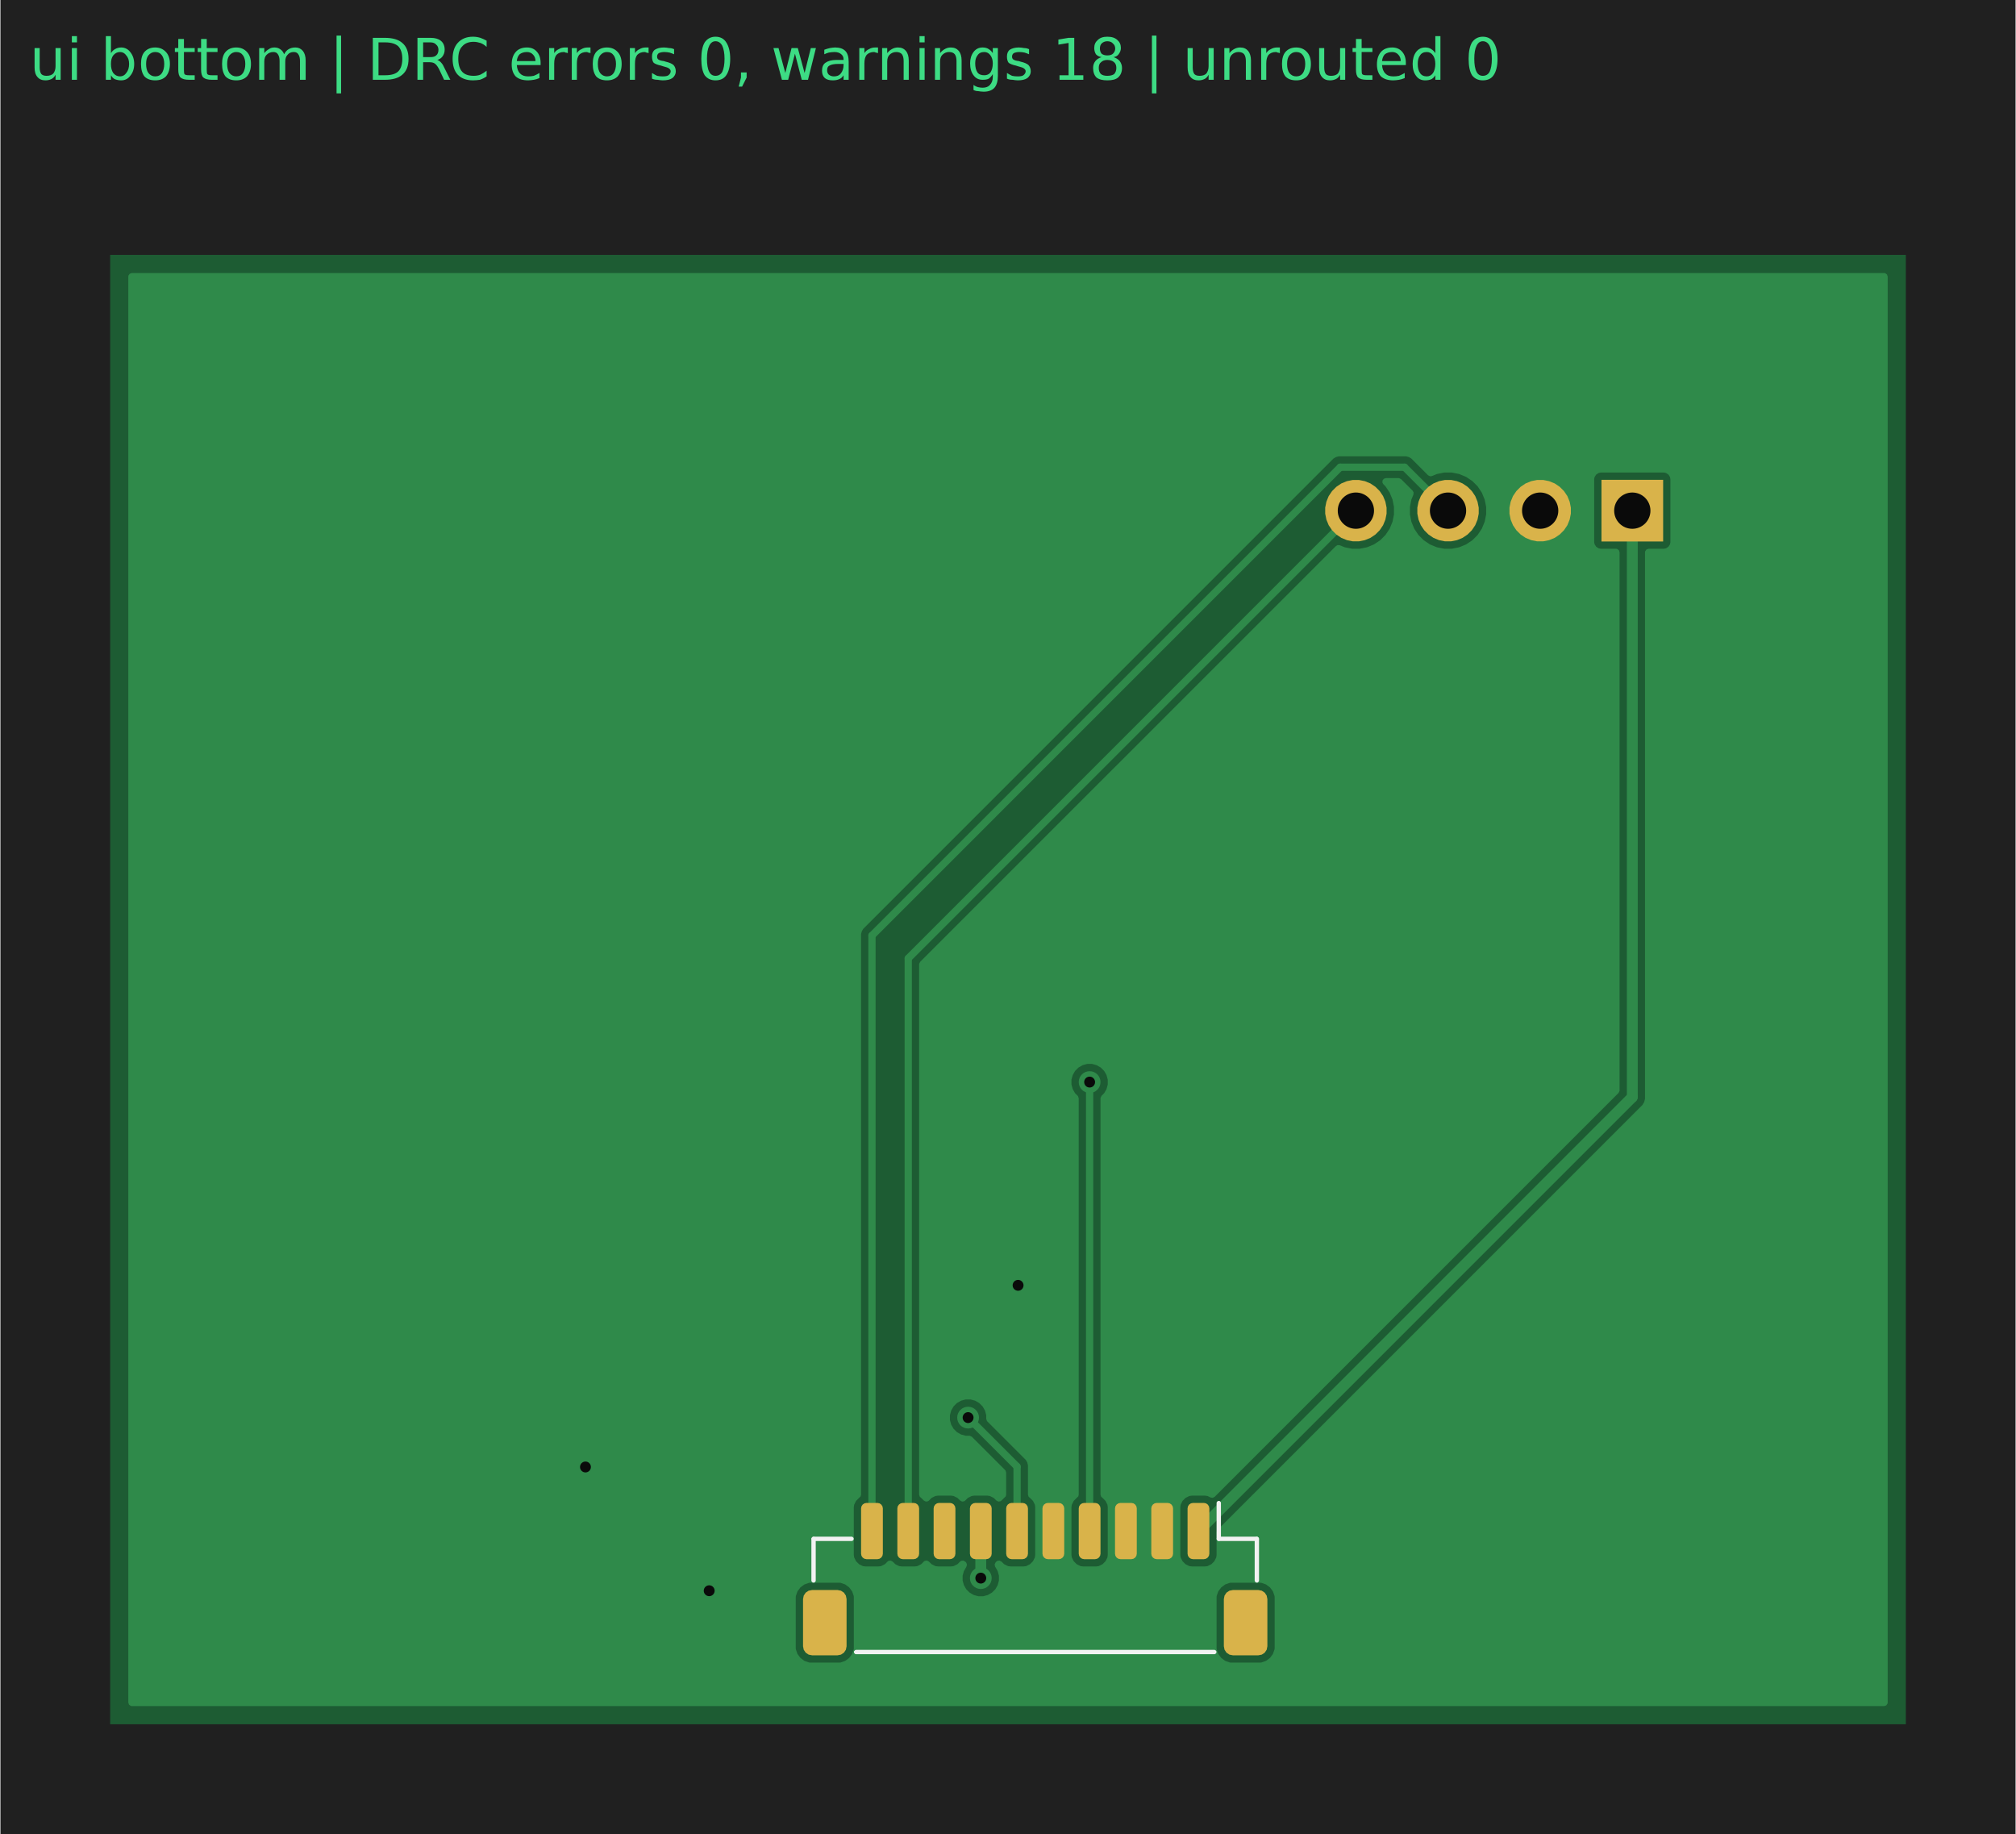
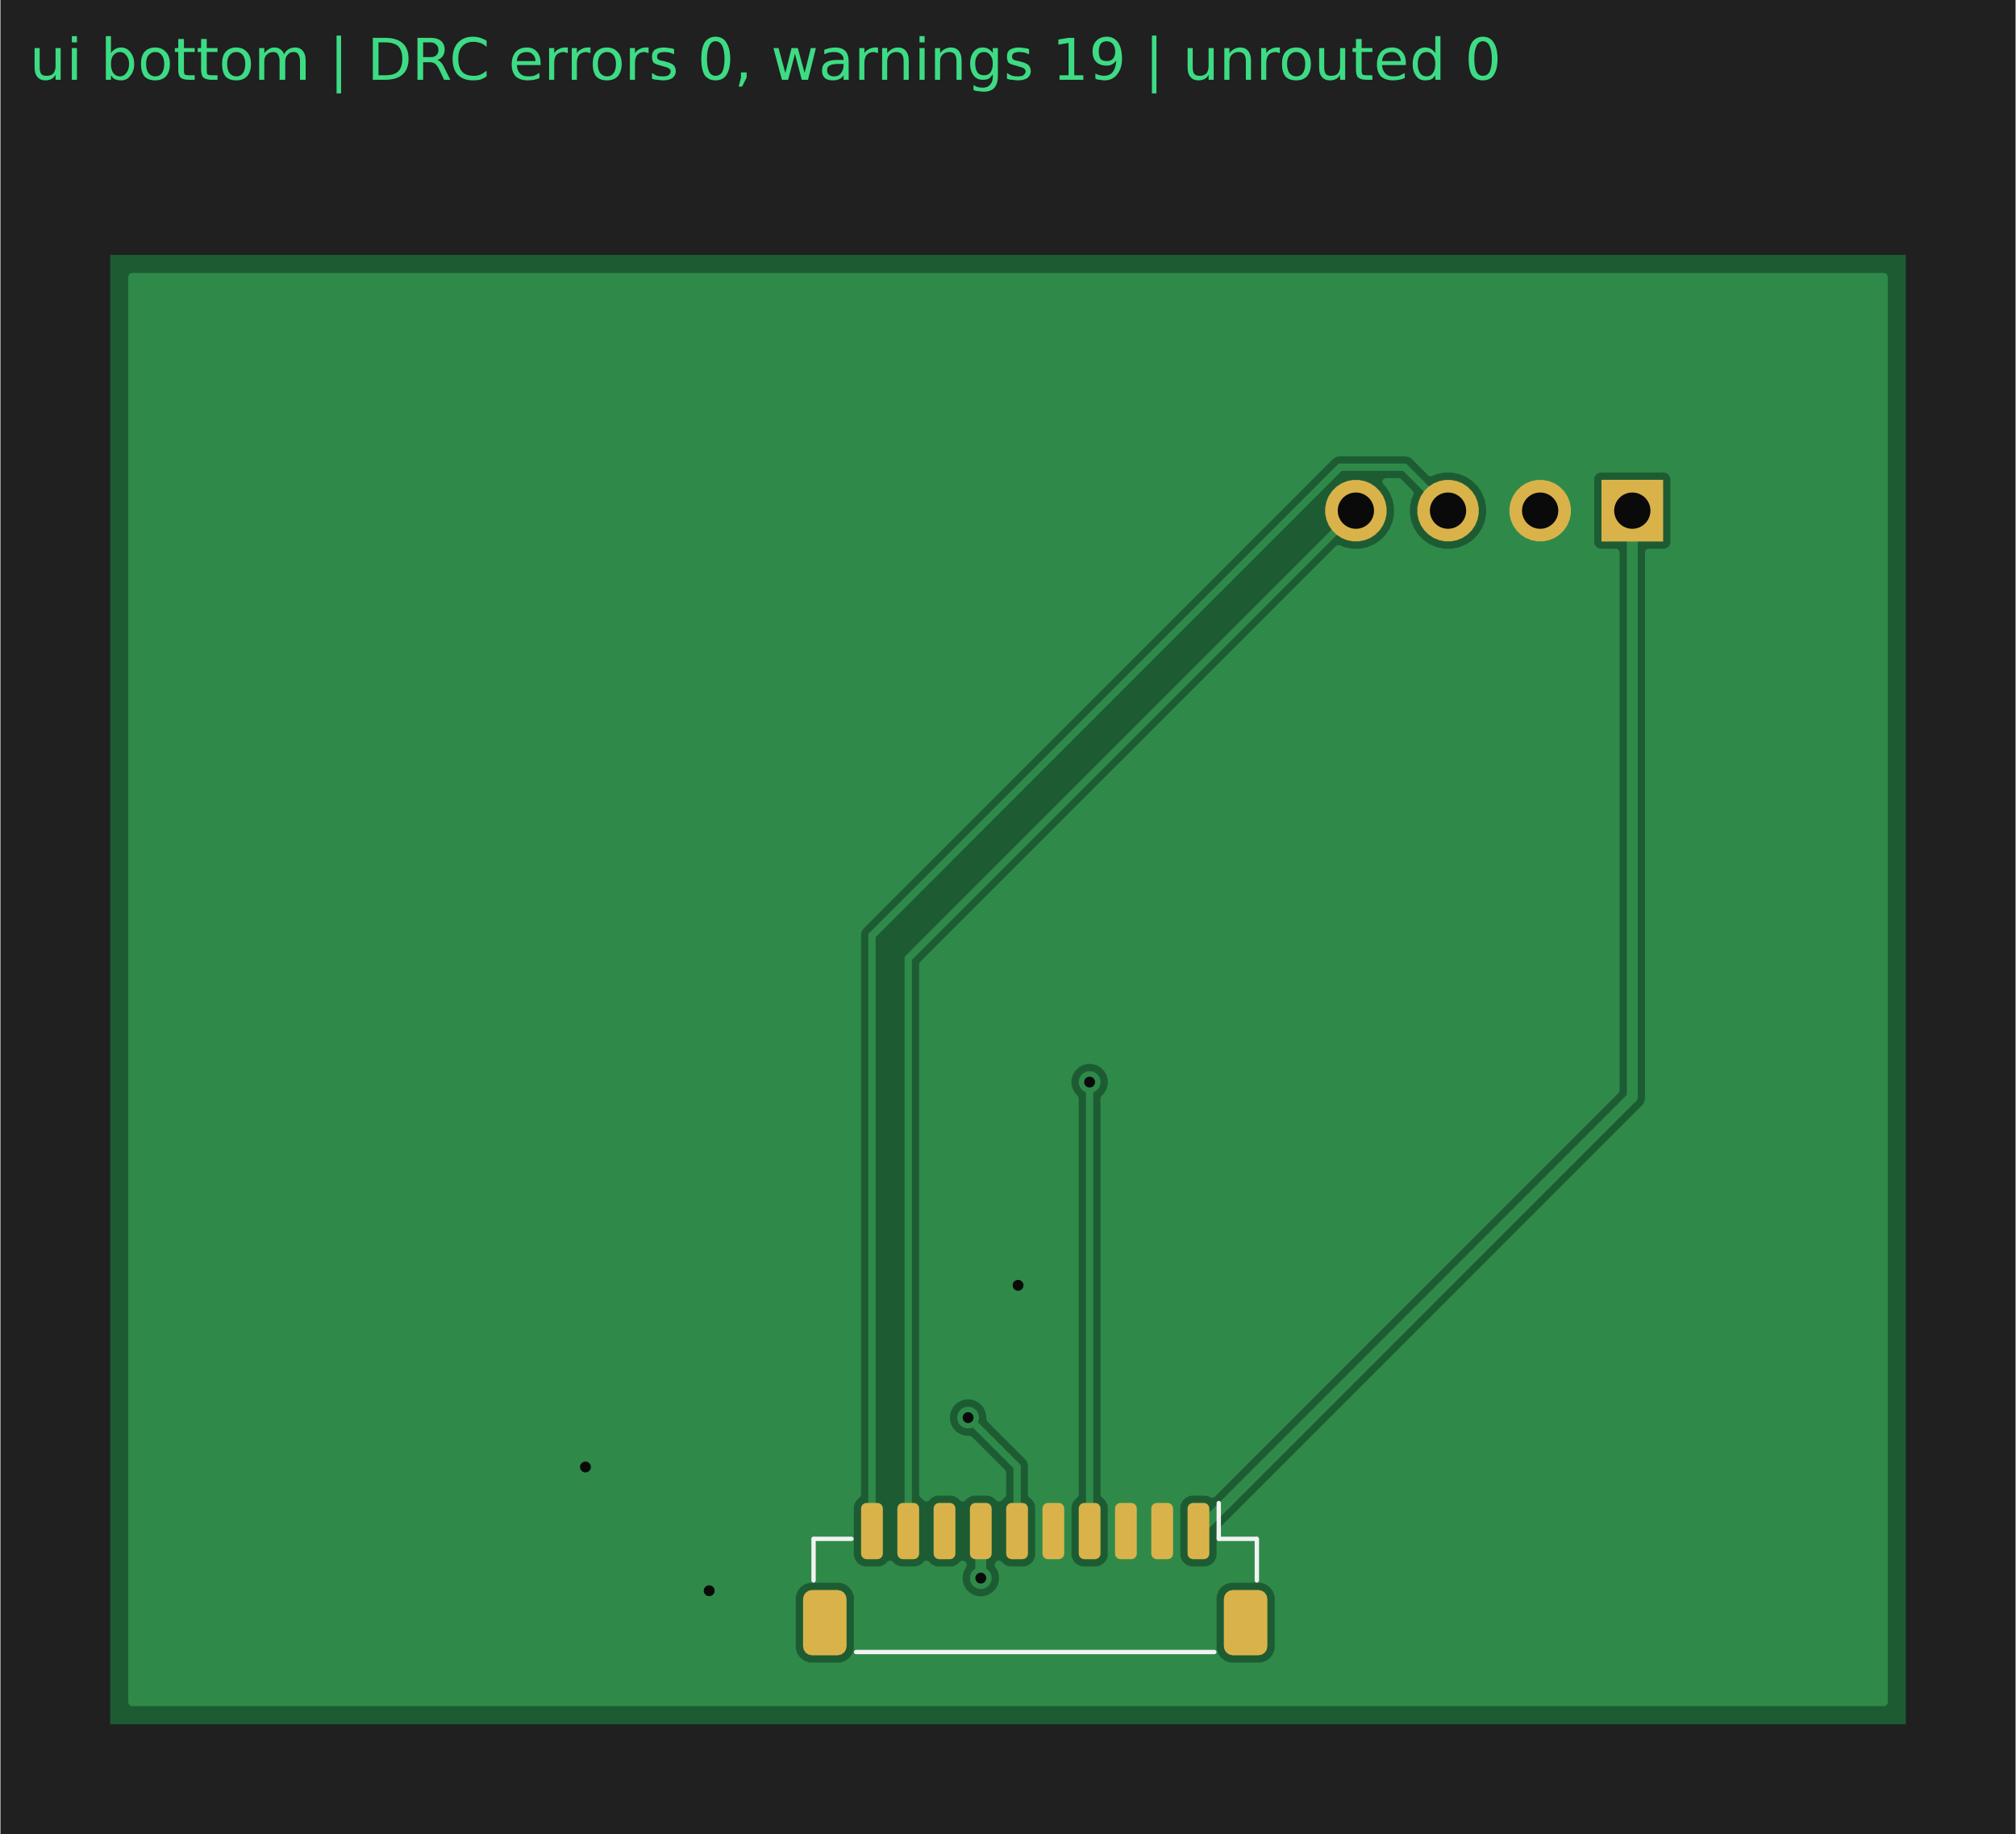
<svg xmlns="http://www.w3.org/2000/svg" width="125.0mm" height="113.7mm" viewBox="0 0 55.550 50.550">
  <rect width="100%" height="100%" fill="#202020" />
  <path d="M 3.025 47.525 L 52.525 47.525 L 52.525 7.025 L 3.025 7.025 Z" fill="#1d5c33" fill-opacity="1.00" fill-rule="evenodd" />
  <path d="M 3.566 7.544 L 3.530 7.593 L 3.525 7.624 L 3.525 46.926 L 3.544 46.984 L 3.593 47.020 L 3.624 47.025 L 51.926 47.025 L 51.984 47.006 L 52.020 46.957 L 52.025 46.926 L 52.025 44.021 L 35.126 44.021 L 35.126 45.429 L 35.123 45.460 L 35.123 45.460 L 35.078 45.588 L 34.997 45.697 L 34.997 45.697 L 34.888 45.778 L 34.760 45.823 L 34.760 45.823 L 34.729 45.825 L 34.729 45.825 L 33.921 45.825 L 33.890 45.823 L 33.890 45.823 L 33.890 45.823 L 33.890 45.823 L 33.762 45.778 L 33.653 45.697 L 33.653 45.697 L 33.653 45.697 L 33.572 45.588 L 33.527 45.460 L 33.525 45.429 L 33.525 45.429 L 33.525 44.021 L 33.525 44.021 L 23.525 44.021 L 23.525 45.429 L 23.523 45.460 L 23.523 45.460 L 23.478 45.588 L 23.397 45.697 L 23.397 45.697 L 23.288 45.778 L 23.160 45.823 L 23.160 45.823 L 23.129 45.825 L 23.129 45.825 L 22.321 45.825 L 22.290 45.823 L 22.290 45.823 L 22.290 45.823 L 22.290 45.823 L 22.162 45.778 L 22.053 45.697 L 22.053 45.697 L 22.053 45.697 L 21.972 45.588 L 21.927 45.460 L 21.925 45.429 L 21.924 45.429 L 21.924 44.021 L 21.925 44.021 L 21.927 43.990 L 21.927 43.990 L 21.972 43.862 L 22.053 43.753 L 22.162 43.672 L 22.290 43.627 L 22.321 43.625 L 22.321 43.624 L 22.321 43.624 L 23.129 43.624 L 23.129 43.624 L 23.129 43.625 L 23.160 43.627 L 23.288 43.672 L 23.288 43.672 L 23.288 43.672 L 23.397 43.753 L 23.397 43.753 L 23.397 43.753 L 23.397 43.753 L 23.478 43.862 L 23.523 43.990 L 23.523 43.990 L 23.525 44.021 L 33.525 44.021 L 33.527 43.990 L 33.527 43.990 L 33.572 43.862 L 33.653 43.753 L 33.762 43.672 L 33.890 43.627 L 33.921 43.625 L 33.921 43.624 L 33.921 43.624 L 34.729 43.624 L 34.729 43.624 L 34.729 43.625 L 34.760 43.627 L 34.888 43.672 L 34.888 43.672 L 34.888 43.672 L 34.997 43.753 L 34.997 43.753 L 34.997 43.753 L 34.997 43.753 L 35.078 43.862 L 35.123 43.990 L 35.123 43.990 L 35.126 44.021 L 52.025 44.021 L 52.025 13.205 L 46.035 13.205 L 46.035 14.945 L 46.035 14.945 L 46.024 15.003 L 46.024 15.003 L 45.980 15.070 L 45.980 15.070 L 45.913 15.114 L 45.913 15.114 L 45.855 15.125 L 45.855 15.125 L 45.855 15.125 L 45.434 15.125 L 45.376 15.144 L 45.340 15.194 L 45.335 15.224 L 45.335 30.286 L 45.312 30.375 L 45.265 30.455 L 33.554 42.166 L 33.527 42.221 L 33.525 42.236 L 33.525 42.858 L 33.516 42.926 L 33.464 43.031 L 33.381 43.114 L 33.276 43.166 L 33.242 43.171 L 33.208 43.175 L 33.208 43.175 L 32.842 43.175 L 32.842 43.175 L 32.801 43.170 L 32.774 43.166 L 32.669 43.114 L 32.669 43.114 L 32.586 43.031 L 32.534 42.926 L 32.525 42.858 L 32.525 41.542 L 32.534 41.474 L 32.586 41.369 L 32.669 41.286 L 32.774 41.234 L 32.842 41.224 L 33.208 41.224 L 33.276 41.234 L 33.360 41.275 L 33.420 41.284 L 33.473 41.256 L 44.606 30.124 L 44.633 30.069 L 44.634 30.054 L 44.634 29.759 L 30.525 29.759 L 30.525 29.759 L 30.525 29.891 L 30.491 30.018 L 30.426 30.132 L 30.426 30.132 L 30.426 30.132 L 30.425 30.132 L 30.354 30.203 L 30.327 30.258 L 30.325 30.273 L 30.325 41.197 L 30.344 41.255 L 30.375 41.281 L 30.375 41.281 L 30.380 41.285 L 30.381 41.286 L 30.381 41.286 L 30.464 41.369 L 30.464 41.369 L 30.516 41.474 L 30.516 41.474 L 30.525 41.542 L 30.525 41.542 L 30.525 42.858 L 30.516 42.926 L 30.464 43.031 L 30.381 43.114 L 30.276 43.166 L 30.242 43.171 L 30.208 43.175 L 30.208 43.175 L 29.842 43.175 L 29.842 43.175 L 29.801 43.170 L 29.774 43.166 L 29.669 43.114 L 29.669 43.114 L 29.586 43.031 L 29.534 42.926 L 29.524 42.858 L 29.524 41.542 L 29.534 41.474 L 29.586 41.369 L 29.669 41.286 L 29.669 41.286 L 29.669 41.285 L 29.675 41.281 L 29.675 41.280 L 29.713 41.243 L 29.724 41.197 L 29.724 30.273 L 29.706 30.215 L 29.696 30.203 L 29.624 30.132 L 29.624 30.132 L 29.624 30.132 L 29.559 30.018 L 29.559 30.018 L 29.559 30.018 L 29.524 29.891 L 29.524 29.759 L 29.559 29.632 L 29.624 29.518 L 29.718 29.424 L 29.832 29.359 L 29.832 29.359 L 29.832 29.359 L 29.959 29.324 L 30.091 29.324 L 30.218 29.359 L 30.218 29.359 L 30.218 29.359 L 30.332 29.424 L 30.332 29.424 L 30.332 29.424 L 30.425 29.518 L 30.426 29.518 L 30.426 29.518 L 30.491 29.632 L 30.491 29.632 L 30.525 29.759 L 44.634 29.759 L 44.634 15.224 L 44.616 15.166 L 44.566 15.130 L 44.535 15.125 L 44.115 15.125 L 44.115 15.125 L 44.115 15.125 L 44.057 15.114 L 44.057 15.114 L 44.057 15.114 L 44.057 15.114 L 43.990 15.070 L 43.990 15.070 L 43.946 15.003 L 43.934 14.945 L 43.934 13.972 L 40.956 13.972 L 40.956 14.178 L 40.915 14.381 L 40.836 14.573 L 40.721 14.745 L 40.575 14.891 L 40.403 15.006 L 40.211 15.085 L 40.008 15.125 L 40.008 15.125 L 39.802 15.125 L 39.599 15.085 L 39.407 15.006 L 39.235 14.891 L 39.235 14.891 L 39.089 14.745 L 38.974 14.573 L 38.895 14.381 L 38.855 14.178 L 38.855 13.972 L 38.895 13.769 L 38.951 13.633 L 38.956 13.572 L 38.930 13.525 L 38.612 13.207 L 38.557 13.179 L 38.542 13.178 L 38.193 13.178 L 38.134 13.197 L 38.098 13.246 L 38.098 13.307 L 38.123 13.347 L 38.181 13.405 L 38.181 13.405 L 38.296 13.577 L 38.375 13.769 L 38.415 13.972 L 38.415 14.178 L 38.375 14.381 L 38.296 14.573 L 38.181 14.745 L 38.035 14.891 L 37.863 15.006 L 37.671 15.085 L 37.468 15.125 L 37.468 15.125 L 37.262 15.125 L 37.059 15.085 L 36.974 15.050 L 36.923 15.029 L 36.862 15.024 L 36.815 15.050 L 25.354 26.510 L 25.327 26.565 L 25.325 26.580 L 25.325 41.197 L 25.344 41.255 L 25.375 41.281 L 25.375 41.281 L 25.380 41.285 L 25.381 41.286 L 25.381 41.286 L 25.455 41.359 L 25.510 41.387 L 25.570 41.378 L 25.595 41.359 L 25.669 41.286 L 25.774 41.234 L 25.842 41.224 L 26.208 41.224 L 26.276 41.234 L 26.276 41.234 L 26.276 41.234 L 26.318 41.255 L 26.381 41.286 L 26.455 41.359 L 26.510 41.387 L 26.570 41.378 L 26.595 41.359 L 26.669 41.286 L 26.774 41.234 L 26.842 41.224 L 27.208 41.224 L 27.276 41.234 L 27.276 41.234 L 27.276 41.234 L 27.318 41.255 L 27.381 41.286 L 27.455 41.359 L 27.510 41.387 L 27.570 41.378 L 27.595 41.359 L 27.669 41.286 L 27.669 41.286 L 27.669 41.285 L 27.675 41.281 L 27.675 41.280 L 27.713 41.243 L 27.724 41.197 L 27.724 40.589 L 27.706 40.530 L 27.696 40.519 L 26.779 39.602 L 26.725 39.575 L 26.709 39.573 L 26.609 39.573 L 26.609 39.573 L 26.482 39.539 L 26.482 39.539 L 26.367 39.473 L 26.367 39.473 L 26.367 39.473 L 26.274 39.380 L 26.274 39.380 L 26.274 39.380 L 26.208 39.266 L 26.208 39.266 L 26.208 39.266 L 26.174 39.139 L 26.174 39.007 L 26.208 38.880 L 26.274 38.765 L 26.367 38.672 L 26.482 38.606 L 26.482 38.606 L 26.482 38.606 L 26.609 38.572 L 26.741 38.572 L 26.868 38.606 L 26.868 38.606 L 26.868 38.606 L 26.982 38.672 L 26.982 38.672 L 26.982 38.672 L 27.075 38.765 L 27.075 38.765 L 27.075 38.765 L 27.141 38.880 L 27.141 38.880 L 27.175 39.007 L 27.175 39.007 L 27.175 39.107 L 27.194 39.166 L 27.204 39.177 L 28.210 40.183 L 28.210 40.183 L 28.265 40.239 L 28.305 40.307 L 28.305 40.307 L 28.325 40.384 L 28.325 41.197 L 28.344 41.255 L 28.375 41.281 L 28.375 41.281 L 28.380 41.285 L 28.381 41.286 L 28.381 41.286 L 28.464 41.369 L 28.464 41.369 L 28.516 41.474 L 28.516 41.474 L 28.525 41.542 L 28.525 41.542 L 28.525 42.858 L 28.516 42.926 L 28.464 43.031 L 28.381 43.114 L 28.276 43.166 L 28.242 43.171 L 28.208 43.175 L 28.208 43.175 L 27.842 43.175 L 27.842 43.175 L 27.801 43.170 L 27.774 43.166 L 27.669 43.114 L 27.669 43.114 L 27.595 43.041 L 27.540 43.013 L 27.480 43.022 L 27.455 43.041 L 27.435 43.061 L 27.407 43.115 L 27.417 43.175 L 27.423 43.186 L 27.491 43.304 L 27.491 43.304 L 27.525 43.431 L 27.525 43.431 L 27.525 43.563 L 27.491 43.690 L 27.426 43.804 L 27.332 43.897 L 27.218 43.963 L 27.218 43.963 L 27.151 43.981 L 27.091 43.997 L 27.091 43.997 L 26.959 43.997 L 26.959 43.997 L 26.832 43.963 L 26.832 43.963 L 26.779 43.933 L 26.718 43.897 L 26.718 43.897 L 26.718 43.897 L 26.624 43.804 L 26.624 43.804 L 26.624 43.804 L 26.559 43.690 L 26.559 43.690 L 26.559 43.690 L 26.524 43.563 L 26.524 43.431 L 26.559 43.304 L 26.559 43.304 L 26.628 43.184 L 26.626 43.183 L 26.644 43.133 L 26.626 43.074 L 26.615 43.061 L 26.595 43.041 L 26.540 43.013 L 26.480 43.022 L 26.455 43.041 L 26.381 43.114 L 26.381 43.114 L 26.276 43.166 L 26.242 43.171 L 26.208 43.175 L 26.208 43.175 L 25.842 43.175 L 25.842 43.175 L 25.801 43.170 L 25.774 43.166 L 25.669 43.114 L 25.669 43.114 L 25.595 43.041 L 25.540 43.013 L 25.480 43.022 L 25.455 43.041 L 25.381 43.114 L 25.381 43.114 L 25.276 43.166 L 25.242 43.171 L 25.208 43.175 L 25.208 43.175 L 24.842 43.175 L 24.842 43.175 L 24.801 43.170 L 24.774 43.166 L 24.669 43.114 L 24.669 43.114 L 24.595 43.041 L 24.540 43.013 L 24.480 43.022 L 24.455 43.041 L 24.381 43.114 L 24.381 43.114 L 24.276 43.166 L 24.242 43.171 L 24.208 43.175 L 24.208 43.175 L 23.842 43.175 L 23.842 43.175 L 23.801 43.170 L 23.774 43.166 L 23.669 43.114 L 23.669 43.114 L 23.586 43.031 L 23.534 42.926 L 23.524 42.858 L 23.524 41.542 L 23.534 41.474 L 23.586 41.369 L 23.669 41.286 L 23.669 41.286 L 23.669 41.285 L 23.675 41.281 L 23.675 41.280 L 23.713 41.243 L 23.724 41.197 L 23.724 25.746 L 23.724 25.746 L 23.745 25.670 L 23.785 25.601 L 36.749 12.637 L 36.818 12.597 L 36.894 12.577 L 38.747 12.577 L 38.823 12.597 L 38.823 12.597 L 38.892 12.637 L 39.355 13.100 L 39.409 13.128 L 39.463 13.121 L 39.599 13.065 L 39.802 13.024 L 40.008 13.024 L 40.211 13.065 L 40.403 13.144 L 40.575 13.259 L 40.721 13.405 L 40.721 13.405 L 40.836 13.577 L 40.915 13.769 L 40.956 13.972 L 43.934 13.972 L 43.934 13.205 L 43.946 13.147 L 43.990 13.080 L 44.057 13.036 L 44.115 13.024 L 45.855 13.024 L 45.855 13.025 L 45.855 13.025 L 45.869 13.027 L 45.913 13.036 L 45.980 13.080 L 45.980 13.080 L 46.024 13.147 L 46.024 13.147 L 46.035 13.205 L 46.035 13.205 L 52.025 13.205 L 52.025 7.624 L 52.006 7.566 L 51.957 7.530 L 51.926 7.525 L 3.624 7.525 Z" fill="#2f8a4a" fill-opacity="1.00" fill-rule="evenodd" />
+   <path d="M 45.132 14.046 L 45.110 13.992 L 45.068 13.950 L 45.014 13.928 L 44.956 13.928 L 44.902 13.950 L 44.860 13.992 L 44.838 14.046 L 44.835 14.075 L 44.835 30.240 L 44.838 30.269 L 44.860 30.323 L 44.902 30.365 L 44.956 30.387 L 45.014 30.387 L 45.068 30.365 L 45.110 30.323 L 45.132 30.269 L 45.135 30.240 L 45.135 14.075 Z" fill="#2f8a4a" fill-opacity="1.00" fill-rule="evenodd" />
  <path d="M 32.900 42.117 L 32.878 42.171 L 32.878 42.229 L 32.900 42.283 L 32.942 42.325 L 32.996 42.347 L 33.054 42.347 L 33.108 42.325 L 33.131 42.306 L 45.091 30.346 L 45.110 30.323 L 45.132 30.269 L 45.132 30.211 L 45.110 30.157 L 45.068 30.115 L 45.014 30.093 L 44.956 30.093 L 44.902 30.115 L 44.879 30.134 L 32.919 42.094 Z" fill="#2f8a4a" fill-opacity="1.00" fill-rule="evenodd" />
-   <path d="M 45.132 14.046 L 45.110 13.992 L 45.068 13.950 L 45.014 13.928 L 44.956 13.928 L 44.902 13.950 L 44.860 13.992 L 44.838 14.046 L 44.835 14.075 L 44.835 30.240 L 44.838 30.269 L 44.860 30.323 L 44.902 30.365 L 44.956 30.387 L 45.014 30.387 L 45.068 30.365 L 45.110 30.323 L 45.132 30.269 L 45.135 30.240 L 45.135 14.075 Z" fill="#2f8a4a" fill-opacity="1.00" fill-rule="evenodd" />
  <path d="M 30.123 29.805 L 30.108 29.769 L 30.081 29.742 L 30.045 29.727 L 30.005 29.727 L 29.969 29.742 L 29.942 29.769 L 29.927 29.805 L 29.925 29.825 L 29.925 42.200 L 29.927 42.220 L 29.942 42.256 L 29.969 42.283 L 30.005 42.298 L 30.045 42.298 L 30.081 42.283 L 30.108 42.256 L 30.123 42.220 L 30.125 42.200 L 30.125 29.825 Z" fill="#2f8a4a" fill-opacity="1.00" fill-rule="evenodd" />
+   <path d="M 26.730 38.990 L 26.694 38.975 L 26.655 38.975 L 26.619 38.990 L 26.592 39.017 L 26.577 39.053 L 26.577 39.092 L 26.592 39.128 L 26.604 39.144 L 27.954 40.494 L 27.969 40.506 L 28.005 40.521 L 28.045 40.521 L 28.081 40.506 L 28.108 40.479 L 28.123 40.443 L 28.123 40.404 L 28.108 40.368 L 28.096 40.352 L 26.745 39.002 Z" fill="#2f8a4a" fill-opacity="1.00" fill-rule="evenodd" />
  <path d="M 28.123 40.404 L 28.108 40.368 L 28.081 40.340 L 28.045 40.325 L 28.005 40.325 L 27.969 40.340 L 27.942 40.368 L 27.927 40.404 L 27.925 40.423 L 27.925 42.200 L 27.927 42.220 L 27.942 42.256 L 27.969 42.283 L 28.005 42.298 L 28.045 42.298 L 28.081 42.283 L 28.108 42.256 L 28.123 42.220 L 28.125 42.200 L 28.125 40.423 Z" fill="#2f8a4a" fill-opacity="1.00" fill-rule="evenodd" />
-   <path d="M 26.730 38.990 L 26.694 38.975 L 26.655 38.975 L 26.619 38.990 L 26.592 39.017 L 26.577 39.053 L 26.577 39.092 L 26.592 39.128 L 26.604 39.144 L 27.954 40.494 L 27.969 40.506 L 28.005 40.521 L 28.045 40.521 L 28.081 40.506 L 28.108 40.479 L 28.123 40.443 L 28.123 40.404 L 28.108 40.368 L 28.096 40.352 L 26.745 39.002 Z" fill="#2f8a4a" fill-opacity="1.00" fill-rule="evenodd" />
  <path d="M 27.172 42.171 L 27.150 42.117 L 27.108 42.075 L 27.054 42.053 L 26.996 42.053 L 26.942 42.075 L 26.900 42.117 L 26.878 42.171 L 26.875 42.200 L 26.875 43.497 L 26.878 43.526 L 26.900 43.580 L 26.942 43.621 L 26.996 43.644 L 27.054 43.644 L 27.108 43.621 L 27.150 43.580 L 27.172 43.526 L 27.175 43.497 L 27.175 42.200 Z" fill="#2f8a4a" fill-opacity="1.00" fill-rule="evenodd" />
+   <path d="M 24.927 42.220 L 24.942 42.256 L 24.969 42.283 L 25.005 42.298 L 25.045 42.298 L 25.081 42.283 L 25.108 42.256 L 25.123 42.220 L 25.125 42.200 L 25.125 26.415 L 25.123 26.395 L 25.108 26.359 L 25.081 26.332 L 25.045 26.317 L 25.005 26.317 L 24.969 26.332 L 24.942 26.359 L 24.927 26.395 L 24.925 26.415 L 24.925 42.200 Z" fill="#2f8a4a" fill-opacity="1.00" fill-rule="evenodd" />
  <path d="M 24.942 26.359 L 24.927 26.395 L 24.927 26.435 L 24.942 26.471 L 24.969 26.498 L 25.005 26.513 L 25.045 26.513 L 25.081 26.498 L 25.096 26.486 L 37.436 14.146 L 37.448 14.131 L 37.463 14.095 L 37.463 14.055 L 37.448 14.019 L 37.421 13.992 L 37.385 13.977 L 37.345 13.977 L 37.309 13.992 L 37.294 14.004 L 24.954 26.344 Z" fill="#2f8a4a" fill-opacity="1.00" fill-rule="evenodd" />
-   <path d="M 24.927 42.220 L 24.942 42.256 L 24.969 42.283 L 25.005 42.298 L 25.045 42.298 L 25.081 42.283 L 25.108 42.256 L 25.123 42.220 L 25.125 42.200 L 25.125 26.415 L 25.123 26.395 L 25.108 26.359 L 25.081 26.332 L 25.045 26.317 L 25.005 26.317 L 24.969 26.332 L 24.942 26.359 L 24.927 26.395 L 24.925 26.415 L 24.925 42.200 Z" fill="#2f8a4a" fill-opacity="1.00" fill-rule="evenodd" />
-   <path d="M 36.914 12.779 L 36.878 12.794 L 36.850 12.822 L 36.835 12.858 L 36.835 12.897 L 36.850 12.933 L 36.878 12.961 L 36.914 12.975 L 36.933 12.977 L 38.707 12.977 L 38.727 12.975 L 38.763 12.961 L 38.791 12.933 L 38.805 12.897 L 38.805 12.858 L 38.791 12.822 L 38.763 12.794 L 38.727 12.779 L 38.707 12.777 L 36.933 12.777 Z" fill="#2f8a4a" fill-opacity="1.00" fill-rule="evenodd" />
+   <path d="M 23.942 25.730 L 23.927 25.766 L 23.927 25.805 L 23.942 25.841 L 23.969 25.869 L 24.005 25.884 L 24.045 25.884 L 24.081 25.869 L 24.096 25.857 L 37.004 12.948 L 37.017 12.933 L 37.032 12.897 L 37.032 12.858 L 37.017 12.822 L 36.989 12.794 L 36.953 12.779 L 36.914 12.779 L 36.878 12.794 L 36.863 12.807 L 23.954 25.715 Z" fill="#2f8a4a" fill-opacity="1.00" fill-rule="evenodd" />
  <path d="M 24.123 25.766 L 24.108 25.730 L 24.081 25.703 L 24.045 25.688 L 24.005 25.688 L 23.969 25.703 L 23.942 25.730 L 23.927 25.766 L 23.925 25.786 L 23.925 42.200 L 23.927 42.220 L 23.942 42.256 L 23.969 42.283 L 24.005 42.298 L 24.045 42.298 L 24.081 42.283 L 24.108 42.256 L 24.123 42.220 L 24.125 42.200 L 24.125 25.786 Z" fill="#2f8a4a" fill-opacity="1.00" fill-rule="evenodd" />
  <path d="M 38.763 12.794 L 38.727 12.779 L 38.688 12.779 L 38.652 12.794 L 38.624 12.822 L 38.609 12.858 L 38.609 12.897 L 38.624 12.933 L 38.637 12.948 L 39.834 14.146 L 39.849 14.158 L 39.885 14.173 L 39.925 14.173 L 39.961 14.158 L 39.988 14.131 L 40.003 14.095 L 40.003 14.055 L 39.988 14.019 L 39.976 14.004 L 38.778 12.807 Z" fill="#2f8a4a" fill-opacity="1.00" fill-rule="evenodd" />
-   <path d="M 23.942 25.730 L 23.927 25.766 L 23.927 25.805 L 23.942 25.841 L 23.969 25.869 L 24.005 25.884 L 24.045 25.884 L 24.081 25.869 L 24.096 25.857 L 37.004 12.948 L 37.017 12.933 L 37.032 12.897 L 37.032 12.858 L 37.017 12.822 L 36.989 12.794 L 36.953 12.779 L 36.914 12.779 L 36.878 12.794 L 36.863 12.807 L 23.954 25.715 Z" fill="#2f8a4a" fill-opacity="1.00" fill-rule="evenodd" />
+   <path d="M 36.914 12.779 L 36.878 12.794 L 36.850 12.822 L 36.835 12.858 L 36.835 12.897 L 36.850 12.933 L 36.878 12.961 L 36.914 12.975 L 36.933 12.977 L 38.707 12.977 L 38.727 12.975 L 38.763 12.961 L 38.791 12.933 L 38.805 12.897 L 38.805 12.858 L 38.791 12.822 L 38.763 12.794 L 38.727 12.779 L 38.707 12.777 L 36.933 12.777 Z" fill="#2f8a4a" fill-opacity="1.00" fill-rule="evenodd" />
+   <circle cx="16.127" cy="40.434" r="0.300" fill="#2f8a4a" stroke="none" stroke-width="0.150" />
+   <circle cx="16.127" cy="40.434" r="0.150" fill="#0a0a0a" stroke="none" stroke-width="0.150" />
  <circle cx="19.538" cy="43.845" r="0.300" fill="#2f8a4a" stroke="none" stroke-width="0.150" />
  <circle cx="19.538" cy="43.845" r="0.150" fill="#0a0a0a" stroke="none" stroke-width="0.150" />
  <circle cx="28.053" cy="35.427" r="0.300" fill="#2f8a4a" stroke="none" stroke-width="0.150" />
  <circle cx="28.053" cy="35.427" r="0.150" fill="#0a0a0a" stroke="none" stroke-width="0.150" />
-   <circle cx="16.127" cy="40.434" r="0.300" fill="#2f8a4a" stroke="none" stroke-width="0.150" />
-   <circle cx="16.127" cy="40.434" r="0.150" fill="#0a0a0a" stroke="none" stroke-width="0.150" />
  <circle cx="30.025" cy="29.825" r="0.300" fill="#2f8a4a" stroke="none" stroke-width="0.150" />
  <circle cx="30.025" cy="29.825" r="0.150" fill="#0a0a0a" stroke="none" stroke-width="0.150" />
  <circle cx="26.675" cy="39.073" r="0.300" fill="#2f8a4a" stroke="none" stroke-width="0.150" />
  <circle cx="26.675" cy="39.073" r="0.150" fill="#0a0a0a" stroke="none" stroke-width="0.150" />
  <circle cx="27.025" cy="43.497" r="0.300" fill="#2f8a4a" stroke="none" stroke-width="0.150" />
  <circle cx="27.025" cy="43.497" r="0.150" fill="#0a0a0a" stroke="none" stroke-width="0.150" />
  <path d="M 45.835 14.925 L 45.835 13.225 L 44.135 13.225 L 44.135 14.925 Z" fill="#d9b34a" fill-opacity="1.00" fill-rule="evenodd" />
  <circle cx="44.985" cy="14.075" r="0.500" fill="#0a0a0a" stroke="none" stroke-width="0.150" />
  <path d="M 41.599 13.992 L 41.632 13.828 L 41.695 13.674 L 41.788 13.536 L 41.906 13.418 L 42.044 13.325 L 42.198 13.262 L 42.362 13.229 L 42.528 13.229 L 42.692 13.262 L 42.846 13.325 L 42.984 13.418 L 43.102 13.536 L 43.195 13.674 L 43.258 13.828 L 43.291 13.992 L 43.291 14.158 L 43.258 14.322 L 43.195 14.476 L 43.102 14.614 L 42.984 14.732 L 42.846 14.825 L 42.692 14.888 L 42.528 14.921 L 42.362 14.921 L 42.198 14.888 L 42.044 14.825 L 41.906 14.732 L 41.788 14.614 L 41.695 14.476 L 41.632 14.322 L 41.599 14.158 L 41.599 13.992 Z" fill="#d9b34a" fill-opacity="1.00" fill-rule="evenodd" />
  <circle cx="42.445" cy="14.075" r="0.500" fill="#0a0a0a" stroke="none" stroke-width="0.150" />
  <path d="M 39.059 13.992 L 39.092 13.828 L 39.155 13.674 L 39.248 13.536 L 39.366 13.418 L 39.504 13.325 L 39.658 13.262 L 39.822 13.229 L 39.988 13.229 L 40.152 13.262 L 40.306 13.325 L 40.444 13.418 L 40.562 13.536 L 40.655 13.674 L 40.718 13.828 L 40.751 13.992 L 40.751 14.158 L 40.718 14.322 L 40.655 14.476 L 40.562 14.614 L 40.444 14.732 L 40.306 14.825 L 40.152 14.888 L 39.988 14.921 L 39.822 14.921 L 39.658 14.888 L 39.504 14.825 L 39.366 14.732 L 39.248 14.614 L 39.155 14.476 L 39.092 14.322 L 39.059 14.158 L 39.059 13.992 Z" fill="#d9b34a" fill-opacity="1.00" fill-rule="evenodd" />
  <circle cx="39.905" cy="14.075" r="0.500" fill="#0a0a0a" stroke="none" stroke-width="0.150" />
  <path d="M 36.519 13.992 L 36.552 13.828 L 36.615 13.674 L 36.708 13.536 L 36.826 13.418 L 36.964 13.325 L 37.118 13.262 L 37.282 13.229 L 37.448 13.229 L 37.612 13.262 L 37.766 13.325 L 37.904 13.418 L 38.022 13.536 L 38.115 13.674 L 38.178 13.828 L 38.211 13.992 L 38.211 14.158 L 38.178 14.322 L 38.115 14.476 L 38.022 14.614 L 37.904 14.732 L 37.766 14.825 L 37.612 14.888 L 37.448 14.921 L 37.282 14.921 L 37.118 14.888 L 36.964 14.825 L 36.826 14.732 L 36.708 14.614 L 36.615 14.476 L 36.552 14.322 L 36.519 14.158 L 36.519 13.992 Z" fill="#d9b34a" fill-opacity="1.00" fill-rule="evenodd" />
  <circle cx="37.365" cy="14.075" r="0.500" fill="#0a0a0a" stroke="none" stroke-width="0.150" />
  <path d="M 33.325 41.575 L 33.314 41.518 L 33.281 41.469 L 33.232 41.436 L 33.175 41.425 L 32.875 41.425 L 32.818 41.436 L 32.769 41.469 L 32.736 41.518 L 32.725 41.575 L 32.725 42.825 L 32.736 42.882 L 32.769 42.931 L 32.818 42.964 L 32.875 42.975 L 33.175 42.975 L 33.232 42.964 L 33.281 42.931 L 33.314 42.882 L 33.325 42.825 Z" fill="#d9b34a" fill-opacity="1.00" fill-rule="evenodd" />
  <path d="M 32.325 41.575 L 32.314 41.518 L 32.281 41.469 L 32.232 41.436 L 32.175 41.425 L 31.875 41.425 L 31.818 41.436 L 31.769 41.469 L 31.736 41.518 L 31.725 41.575 L 31.725 42.825 L 31.736 42.882 L 31.769 42.931 L 31.818 42.964 L 31.875 42.975 L 32.175 42.975 L 32.232 42.964 L 32.281 42.931 L 32.314 42.882 L 32.325 42.825 Z" fill="#d9b34a" fill-opacity="1.00" fill-rule="evenodd" />
  <path d="M 31.325 41.575 L 31.314 41.518 L 31.281 41.469 L 31.232 41.436 L 31.175 41.425 L 30.875 41.425 L 30.818 41.436 L 30.769 41.469 L 30.736 41.518 L 30.725 41.575 L 30.725 42.825 L 30.736 42.882 L 30.769 42.931 L 30.818 42.964 L 30.875 42.975 L 31.175 42.975 L 31.232 42.964 L 31.281 42.931 L 31.314 42.882 L 31.325 42.825 Z" fill="#d9b34a" fill-opacity="1.00" fill-rule="evenodd" />
  <path d="M 30.325 41.575 L 30.314 41.518 L 30.281 41.469 L 30.232 41.436 L 30.175 41.425 L 29.875 41.425 L 29.818 41.436 L 29.769 41.469 L 29.736 41.518 L 29.725 41.575 L 29.725 42.825 L 29.736 42.882 L 29.769 42.931 L 29.818 42.964 L 29.875 42.975 L 30.175 42.975 L 30.232 42.964 L 30.281 42.931 L 30.314 42.882 L 30.325 42.825 Z" fill="#d9b34a" fill-opacity="1.00" fill-rule="evenodd" />
  <path d="M 29.325 41.575 L 29.314 41.518 L 29.281 41.469 L 29.232 41.436 L 29.175 41.425 L 28.875 41.425 L 28.818 41.436 L 28.769 41.469 L 28.736 41.518 L 28.725 41.575 L 28.725 42.825 L 28.736 42.882 L 28.769 42.931 L 28.818 42.964 L 28.875 42.975 L 29.175 42.975 L 29.232 42.964 L 29.281 42.931 L 29.314 42.882 L 29.325 42.825 Z" fill="#d9b34a" fill-opacity="1.00" fill-rule="evenodd" />
  <path d="M 28.325 41.575 L 28.314 41.518 L 28.281 41.469 L 28.232 41.436 L 28.175 41.425 L 27.875 41.425 L 27.818 41.436 L 27.769 41.469 L 27.736 41.518 L 27.725 41.575 L 27.725 42.825 L 27.736 42.882 L 27.769 42.931 L 27.818 42.964 L 27.875 42.975 L 28.175 42.975 L 28.232 42.964 L 28.281 42.931 L 28.314 42.882 L 28.325 42.825 Z" fill="#d9b34a" fill-opacity="1.00" fill-rule="evenodd" />
  <path d="M 27.325 41.575 L 27.314 41.518 L 27.281 41.469 L 27.232 41.436 L 27.175 41.425 L 26.875 41.425 L 26.818 41.436 L 26.769 41.469 L 26.736 41.518 L 26.725 41.575 L 26.725 42.825 L 26.736 42.882 L 26.769 42.931 L 26.818 42.964 L 26.875 42.975 L 27.175 42.975 L 27.232 42.964 L 27.281 42.931 L 27.314 42.882 L 27.325 42.825 Z" fill="#d9b34a" fill-opacity="1.00" fill-rule="evenodd" />
  <path d="M 26.325 41.575 L 26.314 41.518 L 26.281 41.469 L 26.232 41.436 L 26.175 41.425 L 25.875 41.425 L 25.818 41.436 L 25.769 41.469 L 25.736 41.518 L 25.725 41.575 L 25.725 42.825 L 25.736 42.882 L 25.769 42.931 L 25.818 42.964 L 25.875 42.975 L 26.175 42.975 L 26.232 42.964 L 26.281 42.931 L 26.314 42.882 L 26.325 42.825 Z" fill="#d9b34a" fill-opacity="1.00" fill-rule="evenodd" />
  <path d="M 25.325 41.575 L 25.314 41.518 L 25.281 41.469 L 25.232 41.436 L 25.175 41.425 L 24.875 41.425 L 24.818 41.436 L 24.769 41.469 L 24.736 41.518 L 24.725 41.575 L 24.725 42.825 L 24.736 42.882 L 24.769 42.931 L 24.818 42.964 L 24.875 42.975 L 25.175 42.975 L 25.232 42.964 L 25.281 42.931 L 25.314 42.882 L 25.325 42.825 Z" fill="#d9b34a" fill-opacity="1.00" fill-rule="evenodd" />
  <path d="M 24.325 41.575 L 24.314 41.518 L 24.281 41.469 L 24.232 41.436 L 24.175 41.425 L 23.875 41.425 L 23.818 41.436 L 23.769 41.469 L 23.736 41.518 L 23.725 41.575 L 23.725 42.825 L 23.736 42.882 L 23.769 42.931 L 23.818 42.964 L 23.875 42.975 L 24.175 42.975 L 24.232 42.964 L 24.281 42.931 L 24.314 42.882 L 24.325 42.825 Z" fill="#d9b34a" fill-opacity="1.00" fill-rule="evenodd" />
  <path d="M 34.925 44.075 L 34.906 43.979 L 34.852 43.898 L 34.771 43.844 L 34.675 43.825 L 33.975 43.825 L 33.879 43.844 L 33.798 43.898 L 33.744 43.979 L 33.725 44.075 L 33.725 45.375 L 33.744 45.471 L 33.798 45.552 L 33.879 45.606 L 33.975 45.625 L 34.675 45.625 L 34.771 45.606 L 34.852 45.552 L 34.906 45.471 L 34.925 45.375 Z" fill="#d9b34a" fill-opacity="1.00" fill-rule="evenodd" />
  <path d="M 23.325 44.075 L 23.306 43.979 L 23.252 43.898 L 23.171 43.844 L 23.075 43.825 L 22.375 43.825 L 22.279 43.844 L 22.198 43.898 L 22.144 43.979 L 22.125 44.075 L 22.125 45.375 L 22.144 45.471 L 22.198 45.552 L 22.279 45.606 L 22.375 45.625 L 23.075 45.625 L 23.171 45.606 L 23.252 45.552 L 23.306 45.471 L 23.325 45.375 Z" fill="#d9b34a" fill-opacity="1.00" fill-rule="evenodd" />
  <path d="M 33.562 42.360 L 33.530 42.392 L 33.530 42.438 L 33.562 42.470 L 33.585 42.475 L 34.635 42.475 L 34.658 42.470 L 34.690 42.438 L 34.690 42.392 L 34.658 42.360 L 34.635 42.355 L 33.585 42.355 Z" fill="#f2f2f2" fill-opacity="1.00" fill-rule="evenodd" />
  <path d="M 34.690 42.392 L 34.658 42.360 L 34.612 42.360 L 34.580 42.392 L 34.575 42.415 L 34.575 43.565 L 34.580 43.588 L 34.612 43.620 L 34.658 43.620 L 34.690 43.588 L 34.695 43.565 L 34.695 42.415 Z" fill="#f2f2f2" fill-opacity="1.00" fill-rule="evenodd" />
  <path d="M 33.640 41.402 L 33.608 41.370 L 33.562 41.370 L 33.530 41.402 L 33.525 41.425 L 33.525 42.415 L 33.530 42.438 L 33.562 42.470 L 33.608 42.470 L 33.640 42.438 L 33.645 42.415 L 33.645 41.425 Z" fill="#f2f2f2" fill-opacity="1.00" fill-rule="evenodd" />
  <path d="M 23.562 45.480 L 23.530 45.512 L 23.530 45.558 L 23.562 45.590 L 23.585 45.595 L 33.465 45.595 L 33.488 45.590 L 33.520 45.558 L 33.520 45.512 L 33.488 45.480 L 33.465 45.475 L 23.585 45.475 Z" fill="#f2f2f2" fill-opacity="1.00" fill-rule="evenodd" />
  <path d="M 22.392 42.360 L 22.360 42.392 L 22.360 42.438 L 22.392 42.470 L 22.415 42.475 L 23.465 42.475 L 23.488 42.470 L 23.520 42.438 L 23.520 42.392 L 23.488 42.360 L 23.465 42.355 L 22.415 42.355 Z" fill="#f2f2f2" fill-opacity="1.00" fill-rule="evenodd" />
  <path d="M 22.470 42.392 L 22.438 42.360 L 22.392 42.360 L 22.360 42.392 L 22.355 42.415 L 22.355 43.565 L 22.360 43.588 L 22.392 43.620 L 22.438 43.620 L 22.470 43.588 L 22.475 43.565 L 22.475 42.415 Z" fill="#f2f2f2" fill-opacity="1.00" fill-rule="evenodd" />
-   <text x="0.800" y="2.200" font-family="DejaVu Sans, sans-serif" font-size="1.60" fill="#3ddc84">ui bottom | DRC errors 0, warnings 18 | unrouted 0</text>
+   <text x="0.800" y="2.200" font-family="DejaVu Sans, sans-serif" font-size="1.60" fill="#3ddc84">ui bottom | DRC errors 0, warnings 19 | unrouted 0</text>
</svg>
